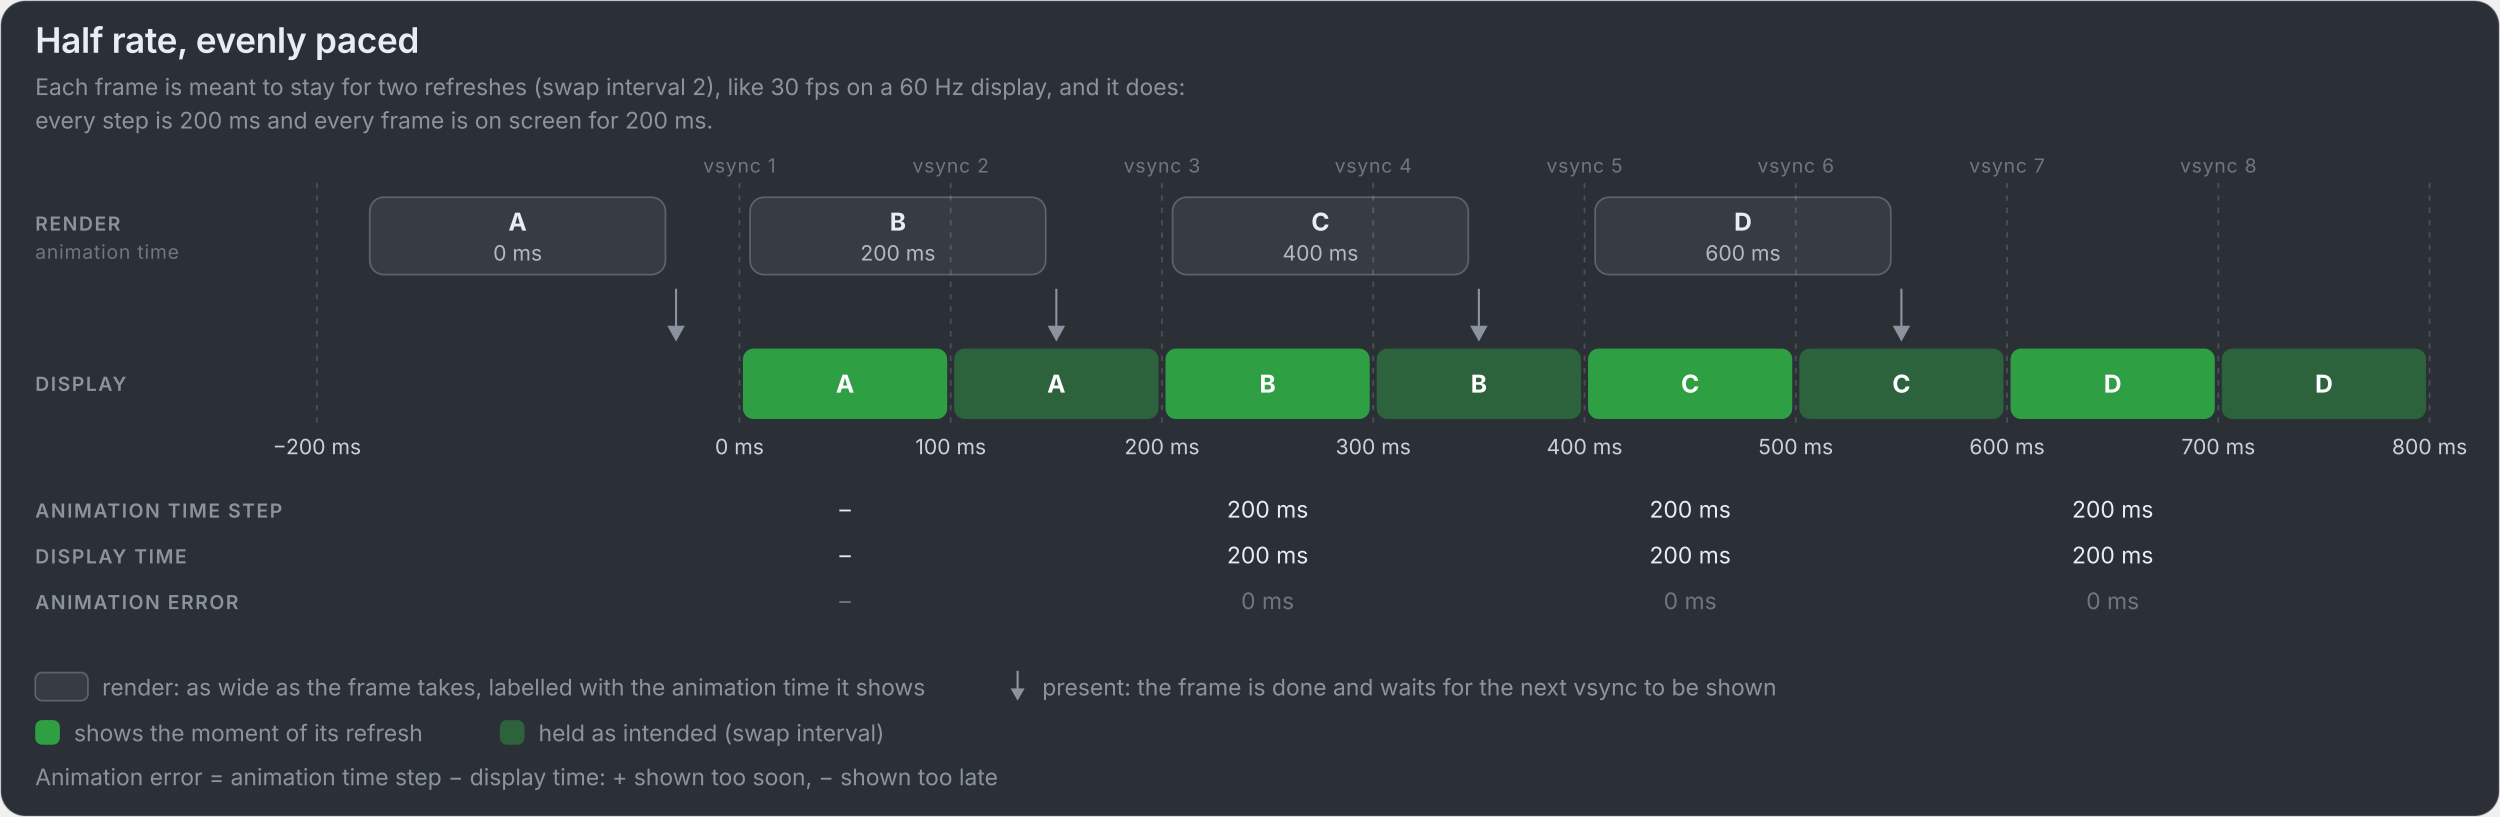
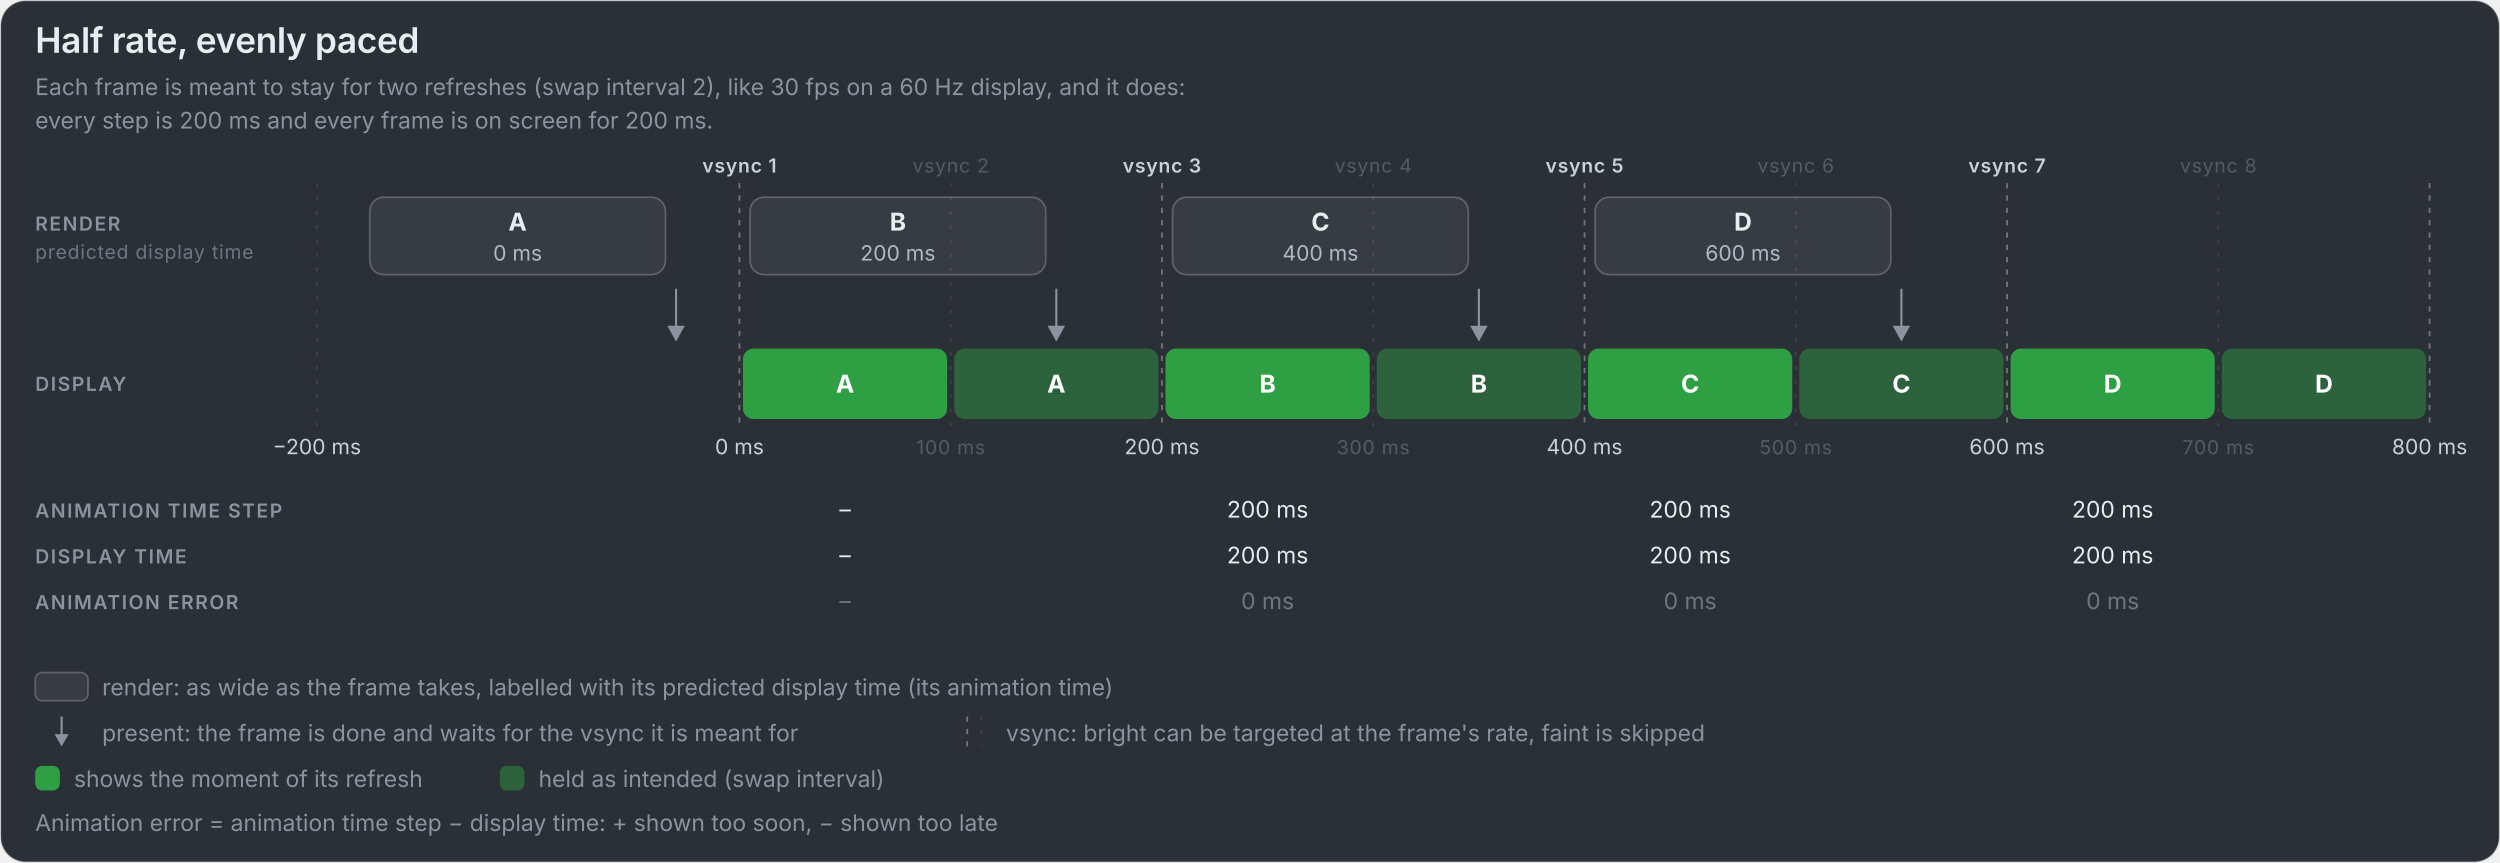
- <svg xmlns="http://www.w3.org/2000/svg" width="1420" height="464" viewBox="0 0 1420 464" role="img" aria-label="Half rate, evenly paced">
+ <svg xmlns="http://www.w3.org/2000/svg" width="1420" height="490" viewBox="0 0 1420 490" role="img" aria-label="Half rate, evenly paced">
  <style>
  text { font-family: "Segoe UI Variable Text", "Segoe UI", Inter, system-ui, -apple-system, "Helvetica Neue", Arial, sans-serif;
         font-size: 13px; fill: #e6edf3; font-variant-numeric: tabular-nums; }
  .card { fill: #1f242b; fill-opacity: 0.94; stroke: #8b949e; stroke-opacity: 0.25; stroke-width: 1; }
  .title { font-size: 20px; font-weight: 600; letter-spacing: -0.01em; }
  .sub { fill: #8b949e; }
  .label { font-size: 11px; font-weight: 600; letter-spacing: 0.08em; fill: #8b949e; }
  .vsync-n { font-size: 11px; fill: #6e7681; letter-spacing: 0.04em; }
  .axis { font-size: 12px; fill: #c9d1d9; }
-   .vsync { stroke: #ffffff; stroke-opacity: 0.16; stroke-width: 1; stroke-dasharray: 3 4; }
+   .vsync { stroke: #ffffff; stroke-opacity: 0.34; stroke-width: 1; stroke-dasharray: 3 4; }
+   .vsync-skip { stroke: #ffffff; stroke-opacity: 0.09; stroke-width: 1; stroke-dasharray: 2 6; }
+   .vsync-target { font-size: 11px; font-weight: 600; fill: #c9d1d9; letter-spacing: 0.04em; }
+   .vsync-n-skip { font-size: 11px; fill: #545b64; letter-spacing: 0.04em; }
  .box { fill: #ffffff; fill-opacity: 0.06; stroke: #ffffff; stroke-opacity: 0.22; stroke-width: 1; }
  .frame { font-size: 14px; font-weight: 700; }
  .box-time { fill: #b1bac4; font-size: 12px; }
  .arrow { stroke: #8b949e; stroke-width: 1.2; }
  .arrowhead { fill: #8b949e; }
  .ok { fill: #2ea043; }
  .hold { fill: #2ea043; fill-opacity: 0.45; }
  .again { fill: #d29922; }
  .off { fill: #e5534b; }
  .cell-text { font-size: 14px; font-weight: 700; fill: #ffffff; }
  .dark-text { fill: #1c1f24; }
  .zero { fill: #6e7681; }
  .err { fill: #ff7b72; font-weight: 600; }
  .err-pill { fill: #e5534b; fill-opacity: 0.16; }
  .neutral { fill: #3d444d; }
  .lane { font-size: 15px; font-weight: 600; }
  .same { fill: #7ee787; font-weight: 600; }
</style>
-   <rect class="card" x="0.5" y="0.5" width="1419" height="463" rx="14" />
+   <rect class="card" x="0.5" y="0.5" width="1419" height="489" rx="14" />
  <text x="20.0" y="30.0" text-anchor="start" class="title">Half rate, evenly paced</text>
  <text x="20.0" y="54.0" text-anchor="start" class="sub">Each frame is meant to stay for two refreshes (swap interval 2), like 30 fps on a 60 Hz display, and it does:</text>
  <text x="20.0" y="73.0" text-anchor="start" class="sub">every step is 200 ms and every frame is on screen for 200 ms.</text>
-   <line class="vsync" x1="180.0" y1="104" x2="180.0" y2="243" />
+   <line class="vsync-skip" x1="180.0" y1="104" x2="180.0" y2="243" />
  <text x="180.0" y="258.0" text-anchor="middle" class="axis">−200 ms</text>
  <line class="vsync" x1="420.0" y1="104" x2="420.0" y2="243" />
  <text x="420.0" y="258.0" text-anchor="middle" class="axis">0 ms</text>
-   <text x="420.0" y="98.0" text-anchor="middle" class="vsync-n">vsync 1</text>
-   <line class="vsync" x1="540.0" y1="104" x2="540.0" y2="243" />
-   <text x="540.0" y="258.0" text-anchor="middle" class="axis">100 ms</text>
-   <text x="540.0" y="98.0" text-anchor="middle" class="vsync-n">vsync 2</text>
+   <text x="420.0" y="98.0" text-anchor="middle" class="vsync-target">vsync 1</text>
+   <line class="vsync-skip" x1="540.0" y1="104" x2="540.0" y2="243" />
+   <text x="540.0" y="258.0" text-anchor="middle" class="vsync-n-skip">100 ms</text>
+   <text x="540.0" y="98.0" text-anchor="middle" class="vsync-n-skip">vsync 2</text>
  <line class="vsync" x1="660.0" y1="104" x2="660.0" y2="243" />
  <text x="660.0" y="258.0" text-anchor="middle" class="axis">200 ms</text>
-   <text x="660.0" y="98.0" text-anchor="middle" class="vsync-n">vsync 3</text>
-   <line class="vsync" x1="780.0" y1="104" x2="780.0" y2="243" />
-   <text x="780.0" y="258.0" text-anchor="middle" class="axis">300 ms</text>
-   <text x="780.0" y="98.0" text-anchor="middle" class="vsync-n">vsync 4</text>
+   <text x="660.0" y="98.0" text-anchor="middle" class="vsync-target">vsync 3</text>
+   <line class="vsync-skip" x1="780.0" y1="104" x2="780.0" y2="243" />
+   <text x="780.0" y="258.0" text-anchor="middle" class="vsync-n-skip">300 ms</text>
+   <text x="780.0" y="98.0" text-anchor="middle" class="vsync-n-skip">vsync 4</text>
  <line class="vsync" x1="900.0" y1="104" x2="900.0" y2="243" />
  <text x="900.0" y="258.0" text-anchor="middle" class="axis">400 ms</text>
-   <text x="900.0" y="98.0" text-anchor="middle" class="vsync-n">vsync 5</text>
-   <line class="vsync" x1="1020.0" y1="104" x2="1020.0" y2="243" />
-   <text x="1020.0" y="258.0" text-anchor="middle" class="axis">500 ms</text>
-   <text x="1020.0" y="98.0" text-anchor="middle" class="vsync-n">vsync 6</text>
+   <text x="900.0" y="98.0" text-anchor="middle" class="vsync-target">vsync 5</text>
+   <line class="vsync-skip" x1="1020.0" y1="104" x2="1020.0" y2="243" />
+   <text x="1020.0" y="258.0" text-anchor="middle" class="vsync-n-skip">500 ms</text>
+   <text x="1020.0" y="98.0" text-anchor="middle" class="vsync-n-skip">vsync 6</text>
  <line class="vsync" x1="1140.0" y1="104" x2="1140.0" y2="243" />
  <text x="1140.0" y="258.0" text-anchor="middle" class="axis">600 ms</text>
-   <text x="1140.0" y="98.0" text-anchor="middle" class="vsync-n">vsync 7</text>
-   <line class="vsync" x1="1260.0" y1="104" x2="1260.0" y2="243" />
-   <text x="1260.0" y="258.0" text-anchor="middle" class="axis">700 ms</text>
-   <text x="1260.0" y="98.0" text-anchor="middle" class="vsync-n">vsync 8</text>
+   <text x="1140.0" y="98.0" text-anchor="middle" class="vsync-target">vsync 7</text>
+   <line class="vsync-skip" x1="1260.0" y1="104" x2="1260.0" y2="243" />
+   <text x="1260.0" y="258.0" text-anchor="middle" class="vsync-n-skip">700 ms</text>
+   <text x="1260.0" y="98.0" text-anchor="middle" class="vsync-n-skip">vsync 8</text>
  <line class="vsync" x1="1380.0" y1="104" x2="1380.0" y2="243" />
  <text x="1380.0" y="258.0" text-anchor="middle" class="axis">800 ms</text>
  <text x="20.0" y="131.0" text-anchor="start" class="label">RENDER</text>
-   <text x="20.0" y="147.0" text-anchor="start" class="vsync-n">animation time</text>
+   <text x="20.0" y="147.0" text-anchor="start" class="vsync-n">predicted display time</text>
  <text x="20.0" y="222.0" text-anchor="start" class="label">DISPLAY</text>
  <text x="20.0" y="294.0" text-anchor="start" class="label">ANIMATION TIME STEP</text>
  <text x="20.0" y="320.0" text-anchor="start" class="label">DISPLAY TIME</text>
  <text x="20.0" y="346.0" text-anchor="start" class="label">ANIMATION ERROR</text>
  <rect class="box" x="210.0" y="112" width="168.0" height="44" rx="8" />
  <text x="294.0" y="131.0" text-anchor="middle" class="frame">A</text>
  <text x="294.0" y="148.0" text-anchor="middle" class="box-time">0 ms</text>
  <line class="arrow" x1="384.0" y1="164" x2="384.0" y2="186" />
  <path class="arrowhead" d="M379.0,185 L389.0,185 L384.0,194 z" />
  <rect class="box" x="426.0" y="112" width="168.0" height="44" rx="8" />
  <text x="510.0" y="131.0" text-anchor="middle" class="frame">B</text>
  <text x="510.0" y="148.0" text-anchor="middle" class="box-time">200 ms</text>
  <line class="arrow" x1="600.0" y1="164" x2="600.0" y2="186" />
  <path class="arrowhead" d="M595.0,185 L605.0,185 L600.0,194 z" />
  <rect class="box" x="666.0" y="112" width="168.0" height="44" rx="8" />
  <text x="750.0" y="131.0" text-anchor="middle" class="frame">C</text>
  <text x="750.0" y="148.0" text-anchor="middle" class="box-time">400 ms</text>
  <line class="arrow" x1="840.0" y1="164" x2="840.0" y2="186" />
  <path class="arrowhead" d="M835.0,185 L845.0,185 L840.0,194 z" />
  <rect class="box" x="906.0" y="112" width="168.0" height="44" rx="8" />
  <text x="990.0" y="131.0" text-anchor="middle" class="frame">D</text>
  <text x="990.0" y="148.0" text-anchor="middle" class="box-time">600 ms</text>
  <line class="arrow" x1="1080.0" y1="164" x2="1080.0" y2="186" />
  <path class="arrowhead" d="M1075.0,185 L1085.0,185 L1080.0,194 z" />
  <rect class="ok" x="422.0" y="198" width="116.0" height="40" rx="6" />
  <text x="480.0" y="223.0" text-anchor="middle" class="cell-text">A</text>
  <text x="480.0" y="294.0" text-anchor="middle">–</text>
  <text x="480.0" y="320.0" text-anchor="middle">–</text>
  <text x="480.0" y="346.0" text-anchor="middle" class="zero">–</text>
  <rect class="hold" x="542.0" y="198" width="116.0" height="40" rx="6" />
  <text x="600.0" y="223.0" text-anchor="middle" class="cell-text">A</text>
  <rect class="ok" x="662.0" y="198" width="116.0" height="40" rx="6" />
  <text x="720.0" y="223.0" text-anchor="middle" class="cell-text">B</text>
  <text x="720.0" y="294.0" text-anchor="middle">200 ms</text>
  <text x="720.0" y="320.0" text-anchor="middle">200 ms</text>
  <text x="720.0" y="346.0" text-anchor="middle" class="zero">0 ms</text>
  <rect class="hold" x="782.0" y="198" width="116.0" height="40" rx="6" />
  <text x="840.0" y="223.0" text-anchor="middle" class="cell-text">B</text>
  <rect class="ok" x="902.0" y="198" width="116.0" height="40" rx="6" />
  <text x="960.0" y="223.0" text-anchor="middle" class="cell-text">C</text>
  <text x="960.0" y="294.0" text-anchor="middle">200 ms</text>
  <text x="960.0" y="320.0" text-anchor="middle">200 ms</text>
  <text x="960.0" y="346.0" text-anchor="middle" class="zero">0 ms</text>
  <rect class="hold" x="1022.0" y="198" width="116.0" height="40" rx="6" />
  <text x="1080.0" y="223.0" text-anchor="middle" class="cell-text">C</text>
  <rect class="ok" x="1142.0" y="198" width="116.0" height="40" rx="6" />
  <text x="1200.0" y="223.0" text-anchor="middle" class="cell-text">D</text>
  <text x="1200.0" y="294.0" text-anchor="middle">200 ms</text>
  <text x="1200.0" y="320.0" text-anchor="middle">200 ms</text>
  <text x="1200.0" y="346.0" text-anchor="middle" class="zero">0 ms</text>
  <rect class="hold" x="1262.0" y="198" width="116.0" height="40" rx="6" />
  <text x="1320.0" y="223.0" text-anchor="middle" class="cell-text">D</text>
  <rect class="box" x="20" y="382" width="30" height="16" rx="4" />
-   <text x="58.0" y="395.0" text-anchor="start" class="sub">render: as wide as the frame takes, labelled with the animation time it shows</text>
-   <line class="arrow" x1="578.0" y1="381" x2="578.0" y2="392" />
-   <path class="arrowhead" d="M574.0,391 L582.0,391 L578.0,398 z" />
-   <text x="592.0" y="395.0" text-anchor="start" class="sub">present: the frame is done and waits for the next vsync to be shown</text>
-   <rect class="ok" x="20.0" y="409" width="14" height="14" rx="4" />
-   <text x="42.0" y="421.0" text-anchor="start" class="sub">shows the moment of its refresh</text>
-   <rect class="hold" x="283.9" y="409" width="14" height="14" rx="4" />
-   <text x="305.9" y="421.0" text-anchor="start" class="sub">held as intended (swap interval)</text>
-   <text x="20.0" y="446.0" text-anchor="start" class="sub">Animation error = animation time step − display time: + shown too soon, − shown too late</text>
+   <text x="58.0" y="395.0" text-anchor="start" class="sub">render: as wide as the frame takes, labelled with its predicted display time (its animation time)</text>
+   <line class="arrow" x1="35.0" y1="407" x2="35.0" y2="418" />
+   <path class="arrowhead" d="M31.0,417 L39.0,417 L35.0,424 z" />
+   <text x="58.0" y="421.0" text-anchor="start" class="sub">present: the frame is done and waits for the vsync it is meant for</text>
+   <line class="vsync" x1="549.4" y1="407" x2="549.4" y2="424" />
+   <line class="vsync-skip" x1="557.4" y1="407" x2="557.4" y2="424" />
+   <text x="571.4" y="421.0" text-anchor="start" class="sub">vsync: bright can be targeted at the frame's rate, faint is skipped</text>
+   <rect class="ok" x="20.0" y="435" width="14" height="14" rx="4" />
+   <text x="42.0" y="447.0" text-anchor="start" class="sub">shows the moment of its refresh</text>
+   <rect class="hold" x="283.9" y="435" width="14" height="14" rx="4" />
+   <text x="305.9" y="447.0" text-anchor="start" class="sub">held as intended (swap interval)</text>
+   <text x="20.0" y="472.0" text-anchor="start" class="sub">Animation error = animation time step − display time: + shown too soon, − shown too late</text>
</svg>
